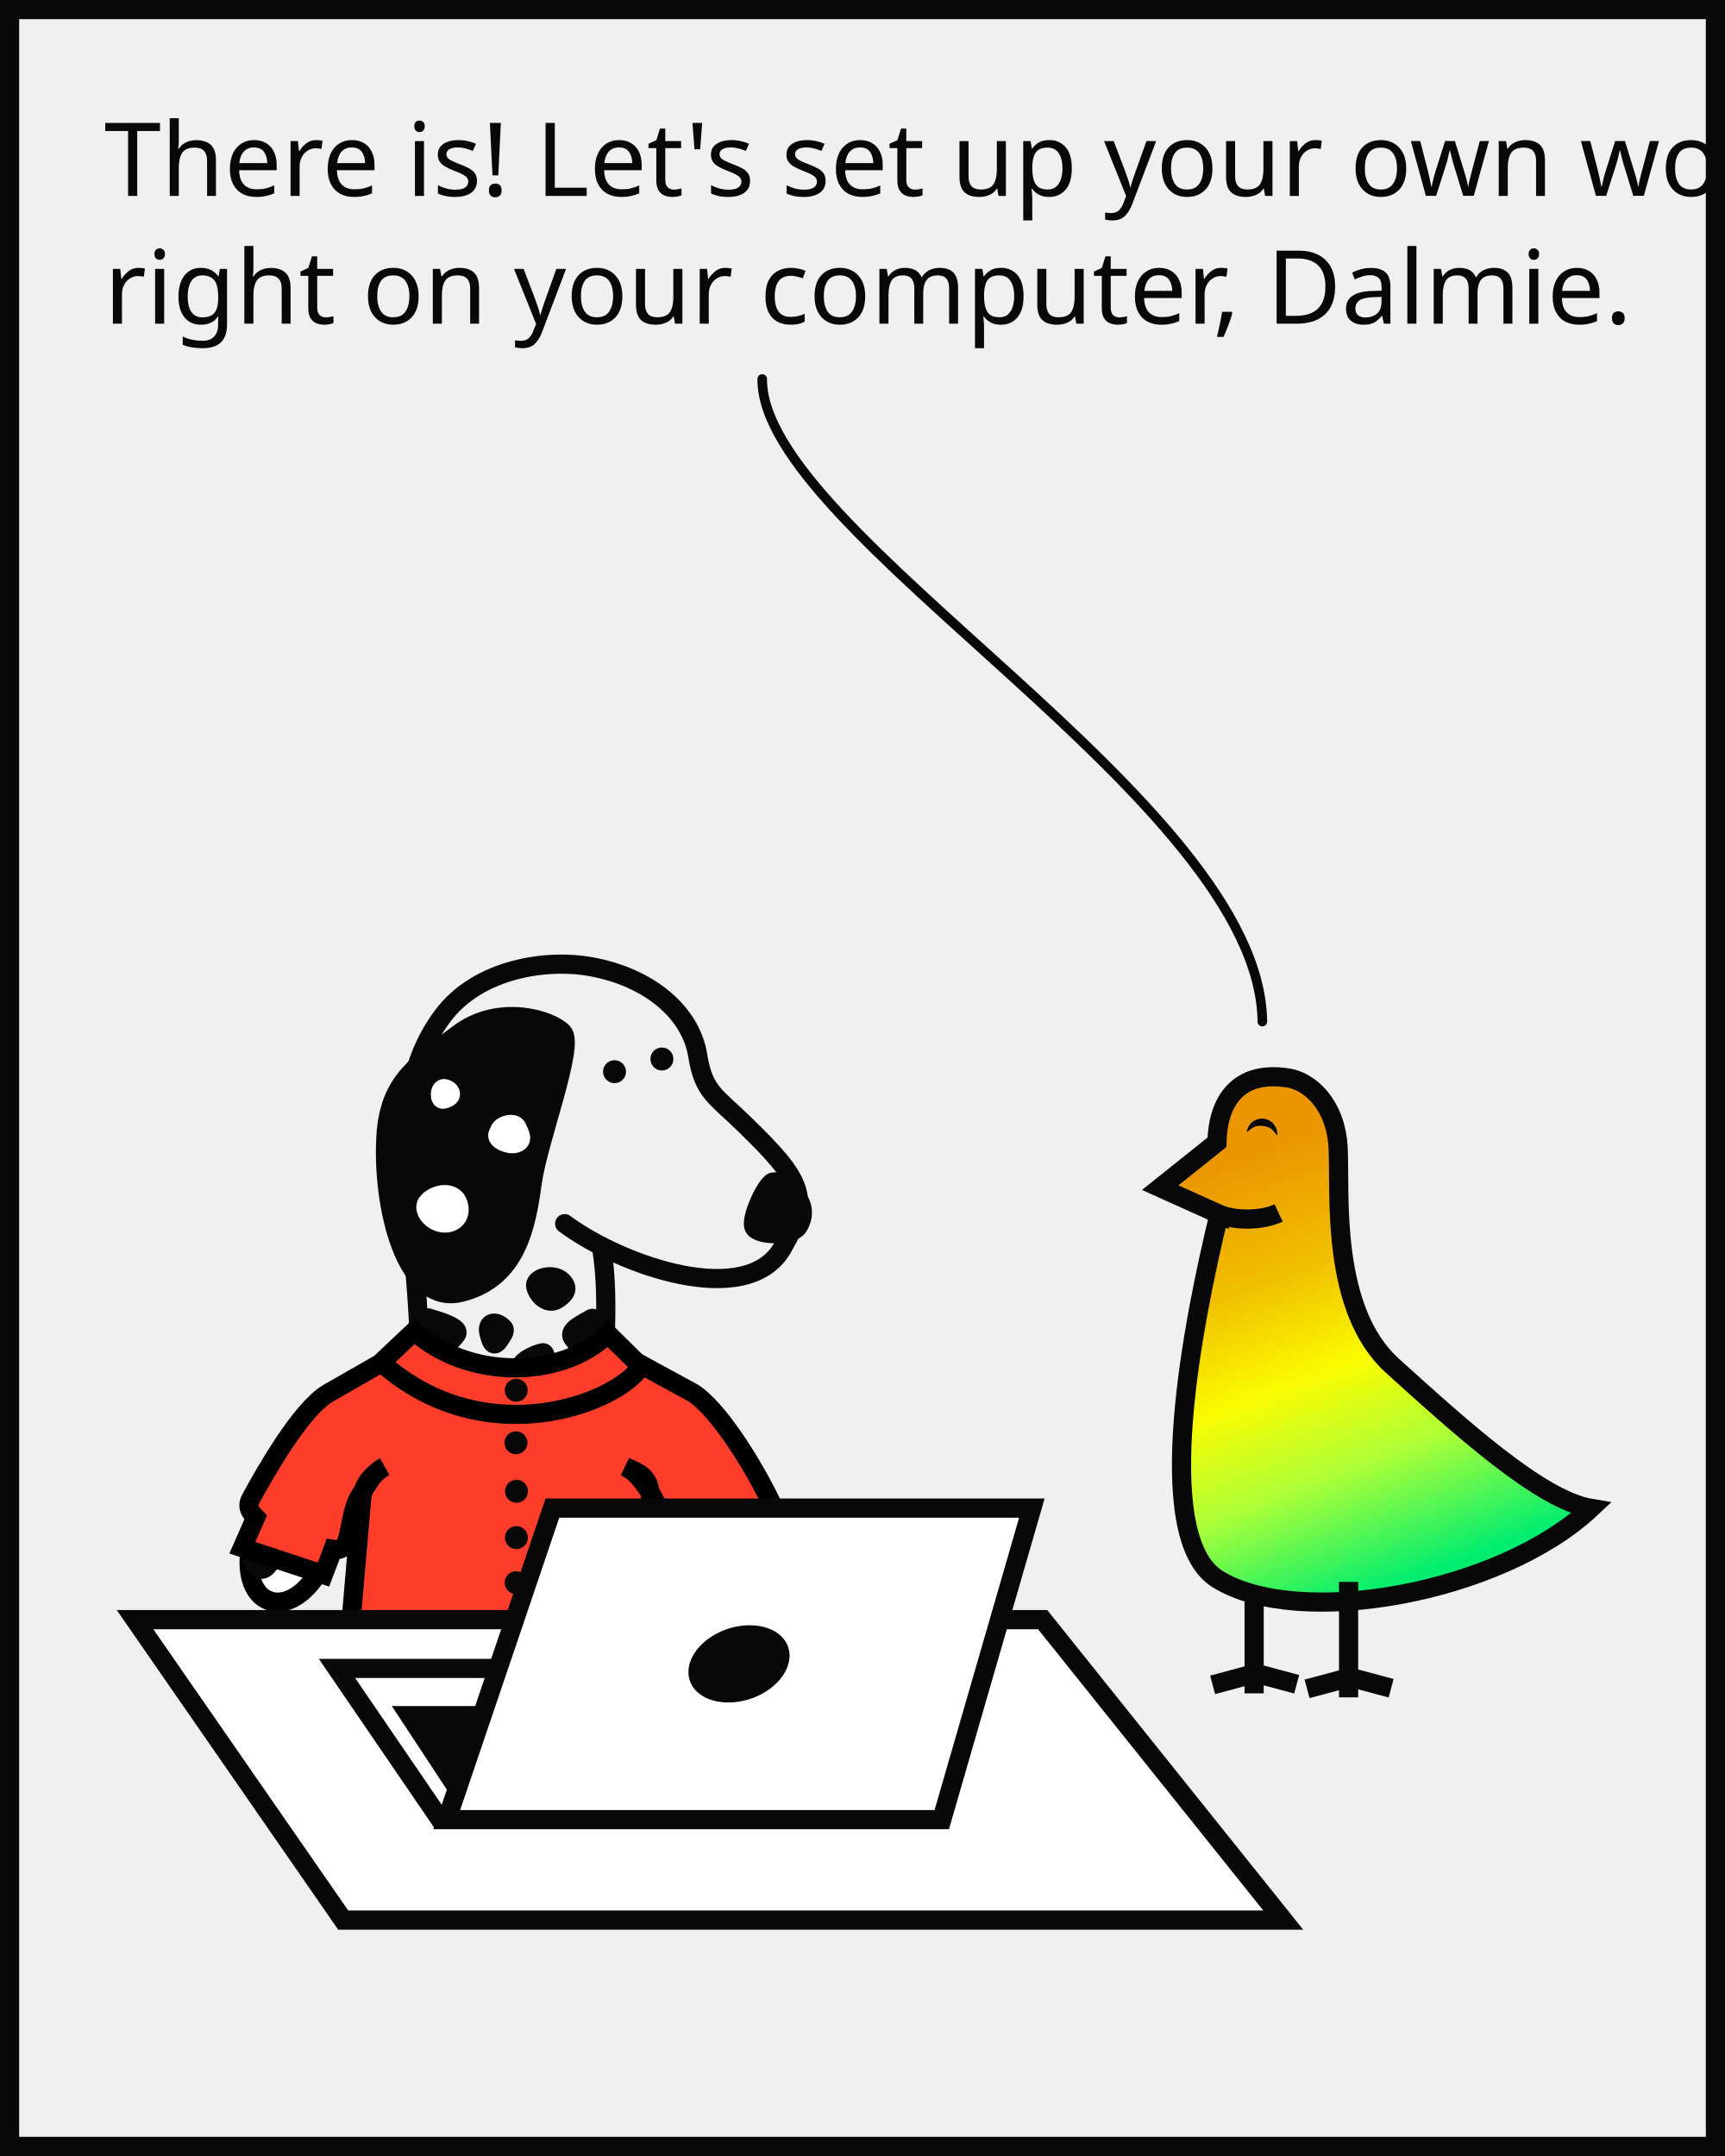
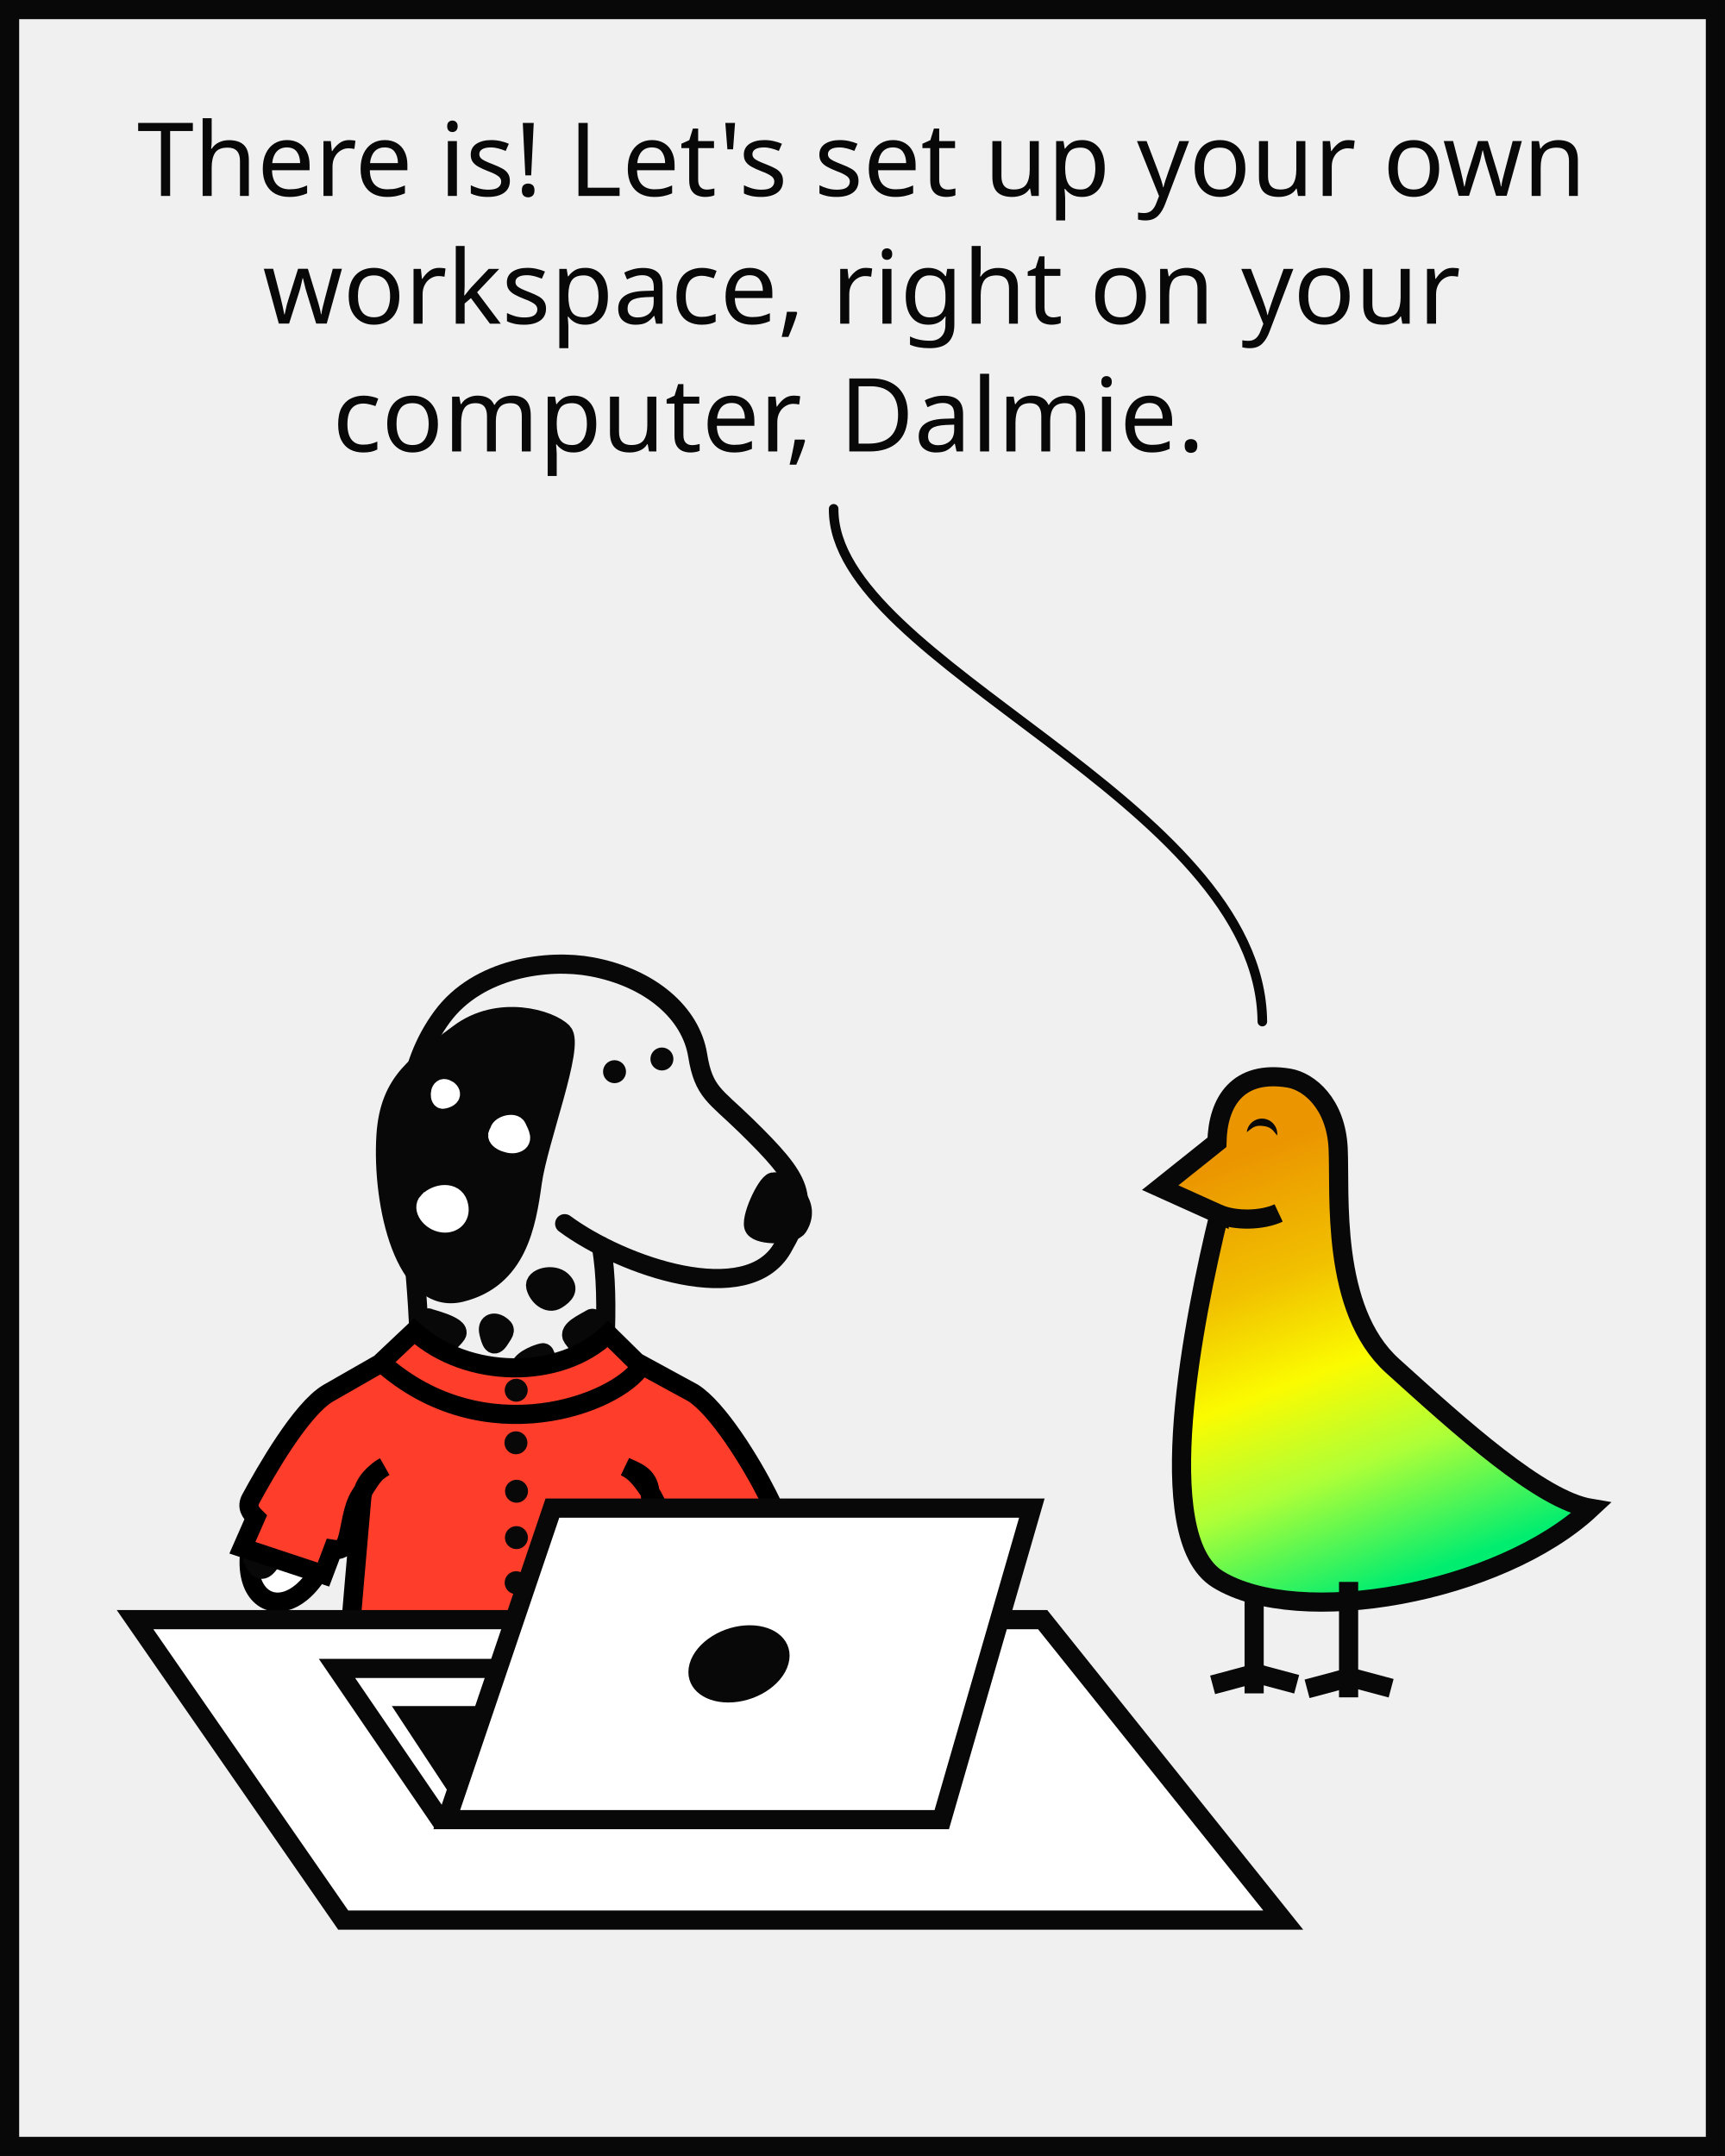
<svg xmlns="http://www.w3.org/2000/svg" xmlns:xlink="http://www.w3.org/1999/xlink" width="1080" height="1350" viewBox="0 0 285.75 357.188" version="1.1" id="svg1">
  <defs id="defs1">
    <rect x="337.606" y="293.087" width="868.13" height="871.84" id="rect26" />
    <rect x="358.011" y="335.751" width="877.405" height="734.572" id="rect25" />
    <rect x="418.448" y="244.753" width="748.074" height="801.367" id="rect16" />
    <clipPath clipPathUnits="userSpaceOnUse" id="clipPath3">
      <rect style="fill:#370188;stroke:#370188;stroke-width:3.175" id="rect4" width="387.914" height="225.631" x="-131.677" y="-44.13" ry="1.595" />
    </clipPath>
    <clipPath clipPathUnits="userSpaceOnUse" id="clipPath1">
      <rect style="fill:#ffb65b;stroke:#080809;stroke-width:1;stroke-opacity:1" id="rect2" width="52.834" height="56.148" x="25.121" y="5.599" />
    </clipPath>
    <clipPath clipPathUnits="userSpaceOnUse" id="clipPath1-3">
      <rect style="fill:#ffb65b;stroke:#080809;stroke-width:1;stroke-opacity:1" id="rect2-6" width="52.834" height="56.148" x="25.121" y="5.599" />
    </clipPath>
    <clipPath clipPathUnits="userSpaceOnUse" id="clipPath2">
      <rect style="fill:#080809;fill-opacity:1;stroke:#080809;stroke-width:1;stroke-opacity:1" id="rect6" width="48.395" height="54.33" x="12.001" y="10.582" />
    </clipPath>
    <linearGradient xlink:href="#linearGradient220-8" id="linearGradient50" gradientUnits="userSpaceOnUse" gradientTransform="matrix(-4.130182,0.4632742,0.4632742,4.130182,3831.672,-1003.352)" x1="825.864" y1="559.992" x2="860.428" y2="627.826" />
    <linearGradient id="linearGradient220-8">
      <stop style="stop-color:#eb9600;stop-opacity:1;" offset="0.05" id="stop215-1" />
      <stop style="stop-color:#f1c000;stop-opacity:1;" offset="0.299" id="stop216-6" />
      <stop style="stop-color:#fbfb00;stop-opacity:1;" offset="0.503" id="stop217-1" />
      <stop style="stop-color:#aeff37;stop-opacity:1;" offset="0.703" id="stop218-5" />
      <stop style="stop-color:#00ed70;stop-opacity:1;" offset="0.95" id="stop219-7" />
    </linearGradient>
  </defs>
  <g id="layer1">
    <g id="g2-6" transform="matrix(3.175,0,0,3.175,-1406.154,-663.0734)">
-       <path style="fill:none;fill-opacity:1;stroke:#080809;stroke-width:0.5;stroke-linecap:round;stroke-dasharray:none;stroke-opacity:1" d="M 508.744,262.148 C 508.631,250.597 482.58,236.69 482.652,228.619" id="path13-1-9-2-1-7-8-0-7-8" />
-       <text xml:space="preserve" style="font-style:normal;font-variant:normal;font-weight:normal;font-stretch:normal;font-size:16.933px;font-family:'Nanum Pen';-inkscape-font-specification:'Nanum Pen';text-align:start;letter-spacing:0px;word-spacing:0px;writing-mode:lr-tb;direction:ltr;text-anchor:start;white-space:pre;inline-size:257.447;display:inline;fill:#080809;fill-opacity:1;stroke:none;stroke-width:1.587;stroke-linecap:round;stroke-dasharray:none;stroke-opacity:1" x="73.947" y="156.497" id="text5" transform="matrix(0.3149606,0,0,0.3149606,425.0312,169.7745)">
-         <tspan x="73.947" y="156.497" id="tspan1">There is! Let's set up your own workspace, </tspan>
-         <tspan x="73.947" y="177.664" id="tspan2">right on your computer, Dalmie.</tspan>
+       <path style="fill:none;fill-opacity:1;stroke:#080809;stroke-width:0.5;stroke-linecap:round;stroke-dasharray:none;stroke-opacity:1" d="m 508.744,262.148 c -0.113,-11.551 -22.438,-18.684 -22.366,-26.755" id="path13-1-9-2-1-7-8-0-7-8" />
+       <text xml:space="preserve" style="font-style:normal;font-variant:normal;font-weight:normal;font-stretch:normal;font-size:16.933px;font-family:'Nanum Pen';-inkscape-font-specification:'Nanum Pen';text-align:center;letter-spacing:0px;word-spacing:0px;writing-mode:lr-tb;direction:ltr;text-anchor:middle;white-space:pre;inline-size:190.777;display:inline;fill:#080809;fill-opacity:1;stroke:none;stroke-width:1.587;stroke-linecap:round;stroke-dasharray:none;stroke-opacity:1" x="202.454" y="156.497" id="text5" transform="matrix(0.3149606,0,0,0.3149606,424.0727,169.7745)">
+         <tspan x="202.454" y="156.497" id="tspan1">There is! Let's set up your own<tspan y="156.497" id="tspan2"> </tspan>
+         </tspan>
+         <tspan x="202.454" y="177.664" id="tspan3">workspace, right on your<tspan y="177.664" id="tspan4"> </tspan>
+         </tspan>
+         <tspan x="202.454" y="198.83" id="tspan5">computer, Dalmie.</tspan>
      </text>
    </g>
    <g id="g41" transform="matrix(3.175,0,0,3.175,-5.984463,110.6326)" clip-path="url(#clipPath2)">
      <g id="g40" transform="translate(-22.89834,-0.6019888)" clip-path="none">
        <g id="g26" transform="translate(-140.3533,-19.48443)" style="display:inline">
          <circle style="fill:#080809;fill-opacity:1;stroke:#080809;stroke-width:0.253;stroke-opacity:1" id="circle14" cx="197.199" cy="41.162" r="0.473" />
          <circle style="fill:#080809;fill-opacity:1;stroke:#080809;stroke-width:0.253;stroke-opacity:1" id="circle15" cx="199.671" cy="40.5" r="0.473" />
          <path id="path15" style="fill:none;stroke:#080809;stroke-width:1;stroke-linecap:round" d="m 194.598,49.094 c 3.045,2.248 9.513,4.453 11.355,1.276 1.528,-2.634 1.043,-3.519 -1.915,-6.41 -1.589,-1.553 -2.189,-1.717 -2.5,-3.647 -0.356,-2.212 -2.464,-4.052 -5.545,-4.626 -2.258,-0.421 -5.906,0.05 -7.786,2.603 -3.882,5.272 -0.371,12.437 -1.383,21.566 m 9.681,-9.604 c 0.545,2.982 -0.01,7.346 -0.023,9.135 l -9.658,0.469" />
          <path style="fill:#080809;fill-opacity:1;stroke:#080809;stroke-width:1;stroke-linecap:butt;stroke-opacity:1" d="m 204.499,49.313 c 0.3,0.422 1.986,0.406 2.275,-0.062 0.848,-1.372 -0.934,-2.416 -1.296,-2.336 -0.362,0.08 -1.259,2.004 -0.979,2.398 z" id="path16" />
          <path style="fill:#080809;fill-opacity:1;stroke:#080809;stroke-width:1;stroke-linecap:butt;stroke-opacity:1" d="m 192.273,56.75 c 0.113,0.473 0.741,1.907 1.046,1.45 0.305,-0.457 0.485,-2.452 0.123,-2.372 -0.362,0.08 -1.281,0.453 -1.169,0.922 z" id="path17" />
          <path style="fill:#080809;fill-opacity:1;stroke:#080809;stroke-width:1;stroke-linecap:butt;stroke-opacity:1" d="m 195.008,55.037 c 0.27,0.405 1.391,1.584 1.518,1.05 0.127,-0.535 -0.227,-2.238 -0.538,-2.038 -0.311,0.201 -1.248,0.587 -0.98,0.988 z" id="path18-0" />
          <path style="fill:#080809;fill-opacity:1;stroke:#080809;stroke-width:1;stroke-linecap:butt;stroke-opacity:1" d="m 187.392,55.581 c 0.3,0.422 1.255,-0.257 1.56,-0.714 0.305,-0.457 -1.679,-0.88 -1.464,-0.857 0.214,0.023 -0.375,1.178 -0.095,1.571 z" id="path19" />
          <path style="fill:#080809;fill-opacity:1;stroke:#080809;stroke-width:1;stroke-linecap:butt;stroke-opacity:1" d="m 193.086,52.38 c 0.113,0.473 0.641,0.963 1.105,0.669 0.389,-0.247 0.696,-0.557 0.247,-0.976 -0.449,-0.419 -1.464,-0.162 -1.352,0.307 z" id="path20-3" />
          <path style="fill:#080809;fill-opacity:1;stroke:#080809;stroke-width:1;stroke-linecap:butt;stroke-opacity:1" d="m 190.642,54.783 c 0.113,0.473 0.236,0.834 0.541,0.377 0.305,-0.457 0.381,-0.55 0.037,-0.776 -0.345,-0.226 -0.69,-0.07 -0.578,0.399 z" id="path21-2" />
          <g id="g25" transform="translate(-3.3333333e-6)">
            <path style="fill:#080809;fill-opacity:1;stroke:#080809;stroke-width:1;stroke-linecap:butt;stroke-opacity:1" d="m 189.076,39.185 c -2.073,1.567 -3.622,2.399 -3.802,5.321 -0.221,3.589 0.979,8.897 3.913,8.173 2.934,-0.724 3.414,-3.52 3.719,-5.73 0.305,-2.21 2.236,-7.158 1.589,-7.837 -0.647,-0.679 -3.346,-1.494 -5.419,0.073 z" id="path22-6" />
            <path style="fill:#ffffff;fill-opacity:1;stroke:#ffffff;stroke-width:1;stroke-linecap:butt;stroke-opacity:1" d="m 187.47,47.95 c -0.34,0.348 0.13,1.031 0.781,1.104 0.546,0.061 1.002,-0.359 0.783,-1.012 -0.219,-0.653 -1.105,-0.561 -1.563,-0.092 z" id="path23" />
            <path style="fill:#ffffff;fill-opacity:1;stroke:#ffffff;stroke-width:1;stroke-linecap:butt;stroke-opacity:1" d="m 191.185,44.317 c -0.34,0.348 0.476,0.665 0.801,0.594 0.537,-0.116 0.248,-0.542 0.11,-0.849 -0.138,-0.307 -0.912,-0.092 -0.912,0.255 z" id="path24" />
            <path style="fill:#ffffff;fill-opacity:1;stroke:#ffffff;stroke-width:1;stroke-linecap:butt;stroke-opacity:1" d="m 188.266,42.597 c 0.666,-0.145 0.289,-0.546 0.04,-0.552 -0.25,-0.005 -0.254,0.599 -0.04,0.552 z" id="path25" />
          </g>
        </g>
        <g id="g27" transform="translate(9.12835,-3.283261)" style="display:inline">
          <path style="fill:#ffffff;fill-opacity:1;stroke:#000000;stroke-width:1;stroke-linecap:butt;stroke-opacity:1" d="m 51.337,48.968 c 2.567,6.146 6.229,3.743 3.674,-1.419" id="path26" />
          <path style="fill:#080809;fill-opacity:1;stroke:#080809;stroke-width:1;stroke-linecap:butt;stroke-opacity:1" d="m 53.222,51.114 c 0.024,0.104 -0.102,0.385 0.091,0.431 0.36,0.086 0.918,-0.192 0.801,-0.25 -0.349,-0.172 -0.922,-0.311 -0.892,-0.182 z" id="path27" />
        </g>
        <g id="g29" transform="rotate(-9.637555,15.34181,-8.670671)" style="display:inline">
          <path style="fill:#ffffff;fill-opacity:1;stroke:#000000;stroke-width:1;stroke-linecap:butt;stroke-opacity:1" d="m 29.728,47.011 c -4.143,5.235 0.342,8.071 2.99,2.564" id="path28" />
          <path style="fill:#080809;fill-opacity:1;stroke:#080809;stroke-width:1;stroke-linecap:butt;stroke-opacity:1" d="m 28.325,50.227 c 0.184,0.451 0.328,0.673 0.742,0.311 0.347,-0.303 0.215,-0.424 0.113,-0.581 -0.102,-0.157 -1.038,-0.176 -0.856,0.27 z" id="path29" />
        </g>
        <path style="display:inline;fill:none;fill-opacity:1;stroke:#000000;stroke-width:1;stroke-linecap:butt;stroke-opacity:1" d="m -219.72,63.339 c -0.173,5.429 5.528,5.309 5.357,0.271" id="path30" transform="translate(263.3772,3.234928)" />
        <path style="display:inline;fill:none;fill-opacity:1;stroke:#000000;stroke-width:1;stroke-linecap:butt;stroke-opacity:1" d="m -209.355,63.384 c -0.173,5.429 5.528,5.309 5.357,0.271" id="path31" transform="translate(263.3772,3.234928)" />
        <path style="display:inline;fill:#fbfb00;fill-opacity:1;fill-rule:nonzero;stroke:#000000;stroke-width:1;stroke-dasharray:none;stroke-opacity:1" d="m -221.23,65.254 8.213,-0.016 1.039,-6.785 1.08,6.767 8.378,0.114 -1.38,-14.724 c -4.084,-0.031 -9.962,-0.059 -16.237,-0.09 z" id="path32" transform="translate(263.3772,3.234928)" />
        <g id="g39" style="display:inline" transform="translate(9.12835,-3.283261)">
          <path style="fill:#ff3d2b;fill-opacity:1;stroke:#000000;stroke-width:1;stroke-linecap:butt;stroke-opacity:1" d="m 48.863,40.115 2.95,1.608 c 1.294,0.82 3.014,3.598 3.879,5.318 0.428,0.851 0.538,1.121 0.169,1.427 l 0.441,1.278 -4.324,1.387 -0.415,-1.107 c -0.411,0.098 -0.718,0.024 -0.98,-0.766 -0.264,-0.795 -0.666,-1.835 -1.039,-2.394 -0.559,-0.838 -0.855,-1.09 -1.281,-1.296 0.562,0.267 1.193,0.429 1.299,1.295 l 0.956,7.818 c 0.068,0.556 -0.032,0.82 -0.414,0.894 l 0.223,1.571 -16.245,-0.018 0.256,-1.658 c -0.303,-0.194 -0.509,-0.392 -0.452,-0.834 0,0 0.453,-5.355 0.64,-7.405 0.032,-0.353 0.179,-1.05 1.19,-1.659 -0.537,0.285 -0.681,0.589 -1.265,1.493 -0.429,0.664 -0.493,1.731 -0.683,2.332 -0.14,0.443 -0.373,0.547 -0.74,0.486 l -0.497,1.317 -4.23,-1.401 0.693,-1.579 c -0.269,-0.263 -0.48,-0.557 -0.257,-0.969 0.777,-1.433 2.624,-4.671 4.028,-5.507 l 2.716,-1.554 1.787,-1.687 c 2.781,2.51 7.623,2.535 10.105,0.142 z" id="path33" />
          <path style="fill:none;fill-opacity:1;stroke:#000000;stroke-width:1;stroke-linecap:butt;stroke-opacity:1" d="m 35.542,40.133 c 5.403,4.813 12.324,2.14 13.556,0.205" id="path34" />
          <circle style="fill:#080809;fill-opacity:1;stroke:#080809;stroke-width:0.253;stroke-opacity:1" id="circle34" cx="42.588" cy="41.583" r="0.473" />
          <circle style="fill:#080809;fill-opacity:1;stroke:#080809;stroke-width:0.253;stroke-opacity:1" id="circle35" cx="42.573" cy="44.326" r="0.473" />
          <circle style="fill:#080809;fill-opacity:1;stroke:#080809;stroke-width:0.253;stroke-opacity:1" id="circle36" cx="42.604" cy="46.854" r="0.473" />
          <circle style="fill:#080809;fill-opacity:1;stroke:#080809;stroke-width:0.253;stroke-opacity:1" id="circle37" cx="42.598" cy="49.273" r="0.473" />
          <circle style="fill:#080809;fill-opacity:1;stroke:#080809;stroke-width:0.253;stroke-opacity:1" id="circle38" cx="42.584" cy="51.626" r="0.473" />
          <circle style="fill:#080809;fill-opacity:1;stroke:#080809;stroke-width:0.253;stroke-opacity:1" id="circle39" cx="42.599" cy="53.975" r="0.473" />
        </g>
      </g>
    </g>
    <g id="g2-2" transform="matrix(-3.175,0,0,3.175,517.1365,80.5446)">
      <path style="fill:#ffffff;fill-opacity:1;stroke:#080809;stroke-width:1;stroke-linejoin:miter;stroke-dasharray:none;stroke-opacity:1" d="M 155.832,59.145 H 108.478 L 95.925,74.823 h 49.046 z" id="path2-3" />
      <path style="fill:#ffffff;fill-opacity:1;stroke:#080809;stroke-width:1;stroke-linejoin:miter;stroke-dasharray:none;stroke-opacity:1" d="m 139.784,69.76 5.512,-8.069 h -8.096" id="path21" />
      <path style="fill:#ffffff;fill-opacity:1;stroke:#080809;stroke-width:1;stroke-linejoin:miter;stroke-dasharray:none;stroke-opacity:1" d="m 139.567,69.58 h -25.825 l -4.7,-16.255 h 25.015 z" id="path18" />
      <ellipse style="fill:#080809;fill-opacity:1;stroke:#080809;stroke-width:0.745;stroke-linejoin:miter;stroke-dasharray:none;stroke-opacity:1" id="path20" cx="-107.331" cy="63.758" rx="2.207" ry="1.718" transform="matrix(-1,0,0.2664838,0.9638394,0,0)" />
      <path style="fill:#080809;fill-opacity:1;stroke:#080809;stroke-width:0.813;stroke-linejoin:miter;stroke-dasharray:none;stroke-opacity:1" d="m 139.194,67.838 2.486,-3.778 h -3.804 z" id="path22" />
    </g>
    <rect style="fill:none;fill-opacity:1;fill-rule:nonzero;stroke:#080809;stroke-width:3.175;stroke-dasharray:none;stroke-opacity:1" id="rect113-4-2" width="282.575" height="354.012" x="1.587" y="1.587" />
    <g id="g39-9" transform="matrix(-0.2645833,0,0,0.2645833,393.2159,-263.2885)">
      <g id="g34" transform="translate(286.0124)">
        <path style="fill:#080809;fill-opacity:1;stroke:#080809;stroke-width:12;stroke-linecap:butt;stroke-dasharray:none;stroke-opacity:1" d="m 414.956,1983.144 v 72.282" id="path33-5" />
        <path style="fill:#080809;fill-opacity:1;stroke:#080809;stroke-width:12;stroke-linecap:butt;stroke-dasharray:none;stroke-opacity:1" d="m 388.326,2049.72 25.614,-6.863 27.016,7.239" id="path34-9" />
      </g>
      <path style="display:inline;fill:url(#linearGradient50);stroke:#080809;stroke-width:12;stroke-dasharray:none;stroke-opacity:1" d="m 722.899,1755.387 36.885,-16.635 -35.515,-28.352 c -0.543,-25.498 -13.111,-45.532 -45.105,-40.214 -12.468,2.072 -29.444,15.875 -30.794,44.022 -1.363,28.419 5.033,100.815 -34.013,136.119 -42.643,38.557 -92.704,84.024 -124.159,89.256 57.048,53.398 183.082,75.692 233.571,44.336 42.767,-26.561 14.776,-164.18 -0.87,-228.533 -10.112,4.233 -26.762,4.148 -37.261,-0.773 10.501,4.918 27.146,5.011 37.261,0.773 z" id="path35-2" />
      <path id="path36-2" style="display:inline;fill:#080809;stroke-width:10.996" transform="matrix(-0.9937679,0.1114689,0.1114689,0.9937679,0,0)" d="m -492.085,1772.07 c -2.94,-2.902 -4.256,-5.008 -9.546,-5.008 -5.29,0 -6.333,1.936 -9.612,5.008 -1e-5,-5.29 4.289,-9.579 9.579,-9.579 5.29,0 9.579,4.289 9.579,9.579 z" />
      <g id="g38" transform="translate(286.0124)">
        <path style="fill:#080809;fill-opacity:1;stroke:#080809;stroke-width:12;stroke-linecap:butt;stroke-dasharray:none;stroke-opacity:1" d="m 355.822,1985.635 v 72.282" id="path37-1" />
        <path style="fill:#080809;fill-opacity:1;stroke:#080809;stroke-width:12;stroke-linecap:butt;stroke-dasharray:none;stroke-opacity:1" d="m 329.192,2052.21 25.614,-6.863 27.016,7.239" id="path38-4" />
      </g>
    </g>
  </g>
</svg>
